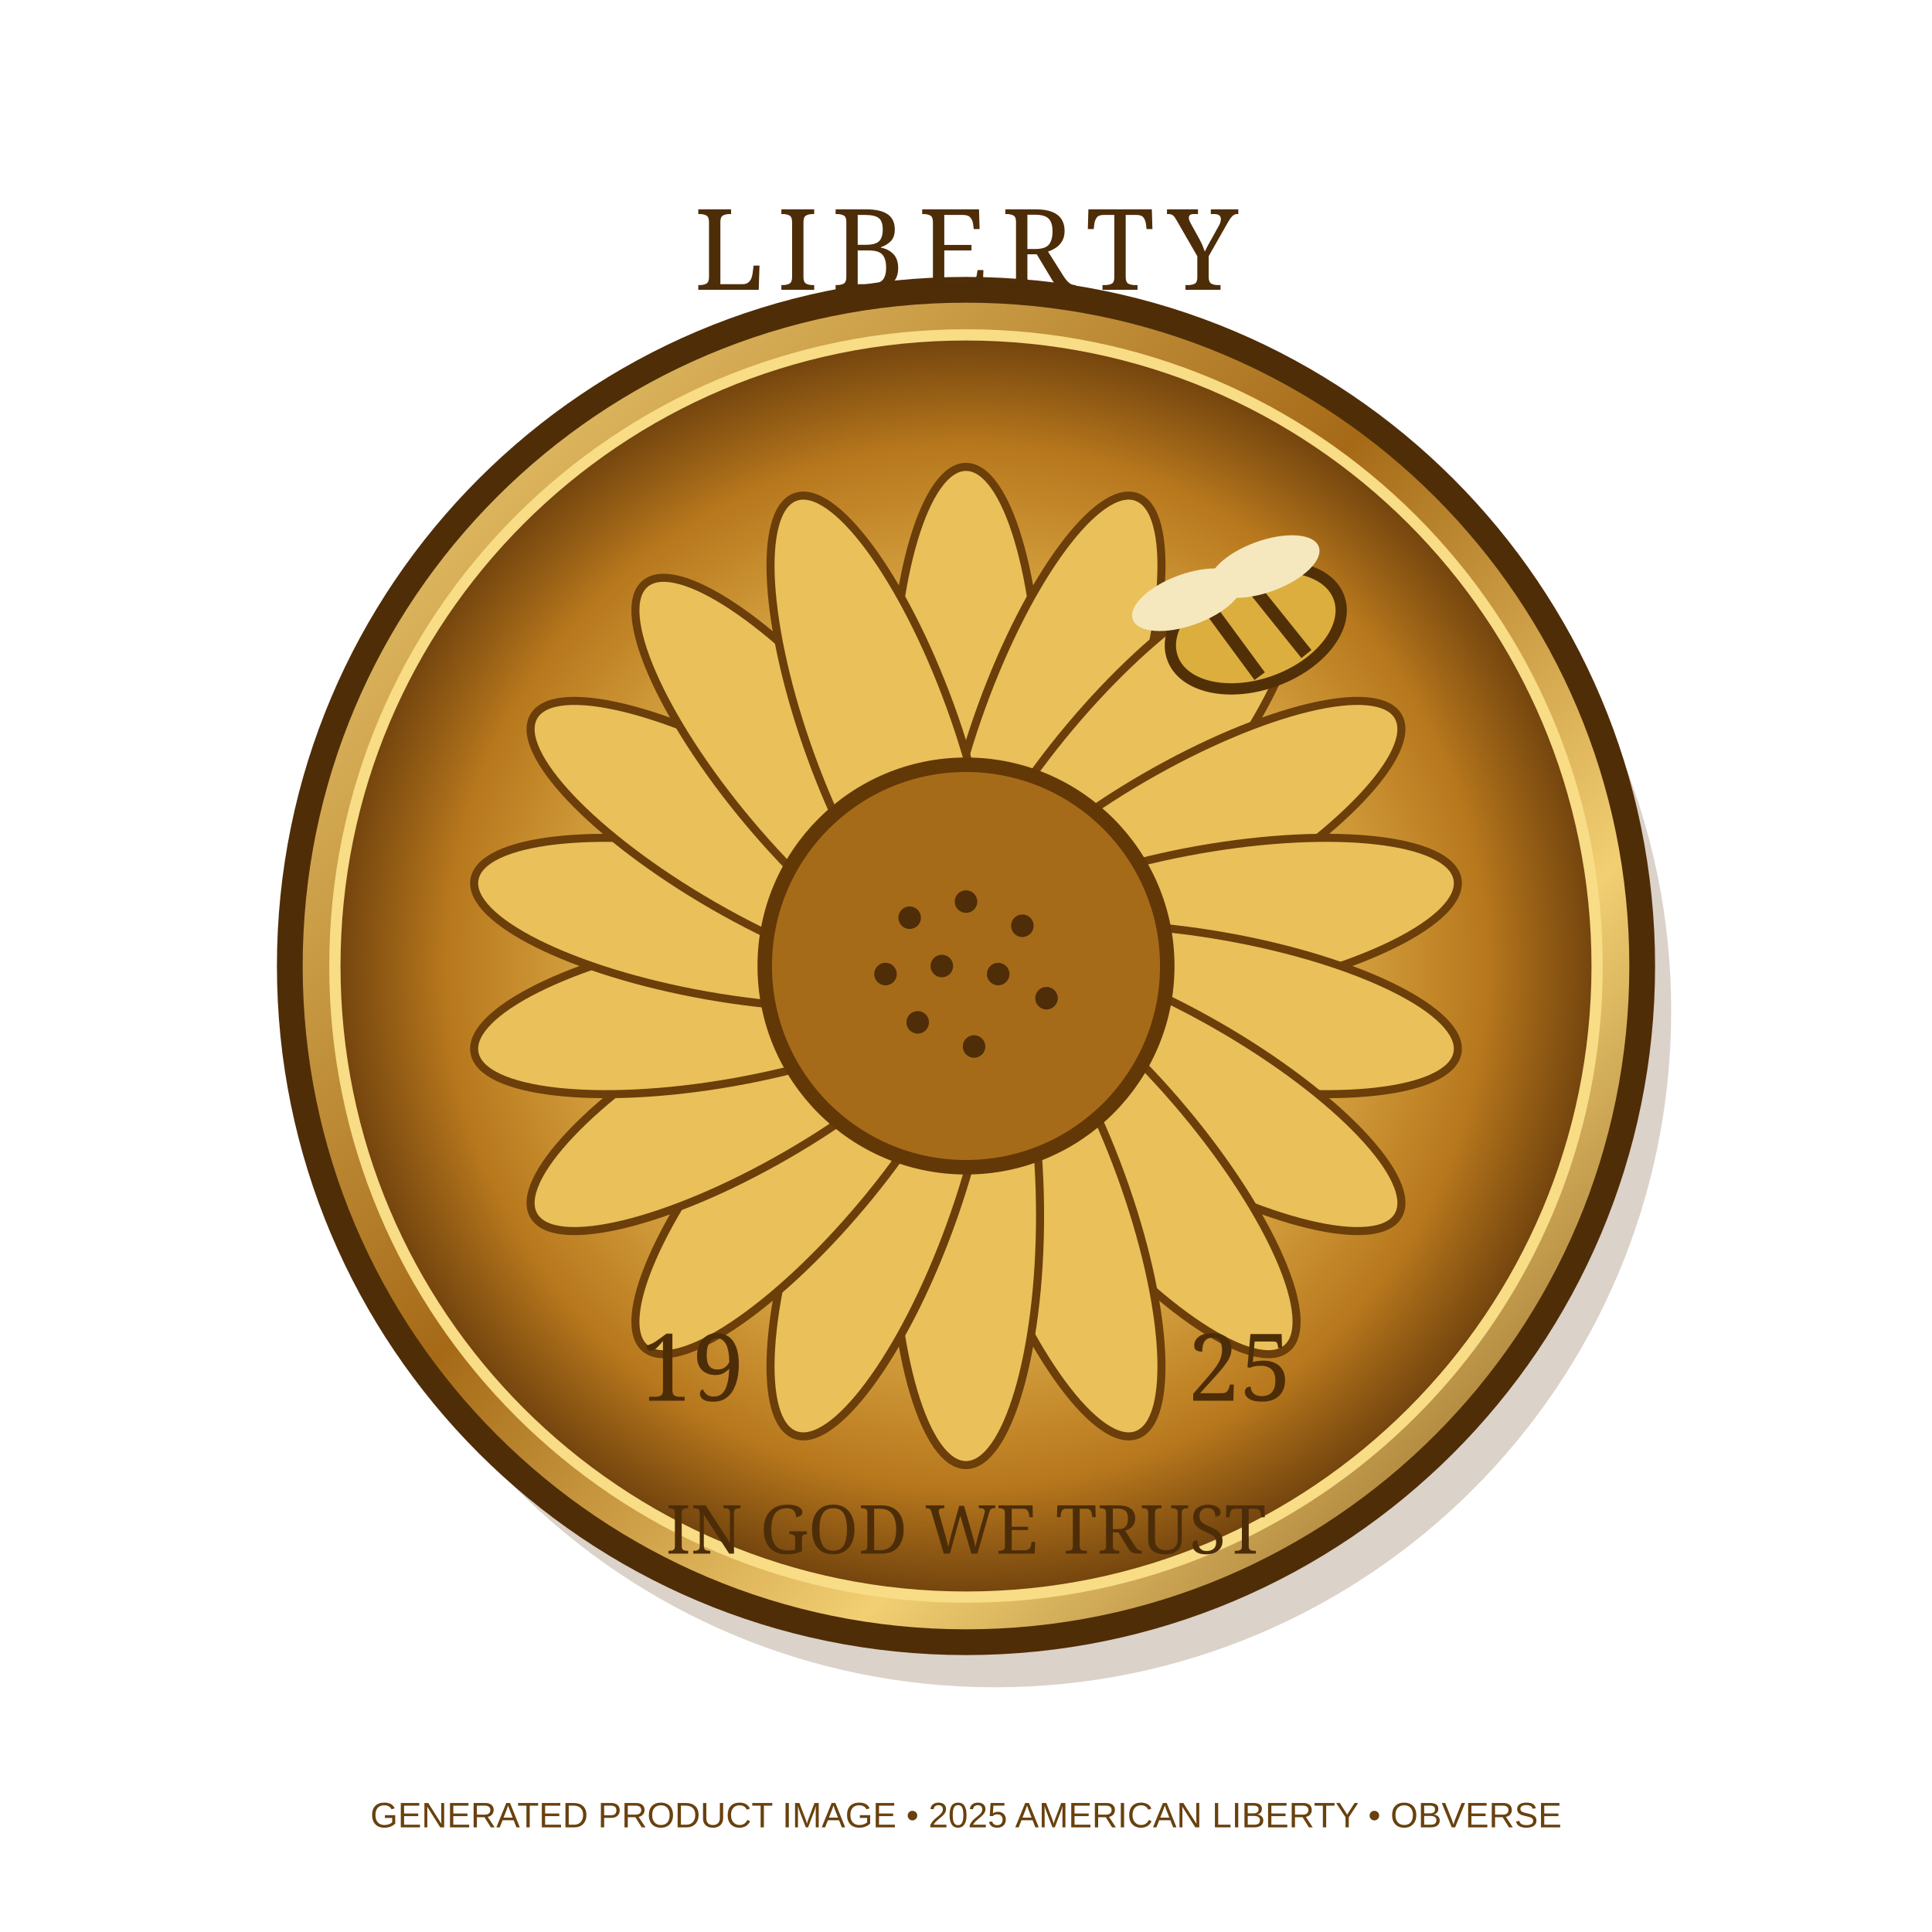
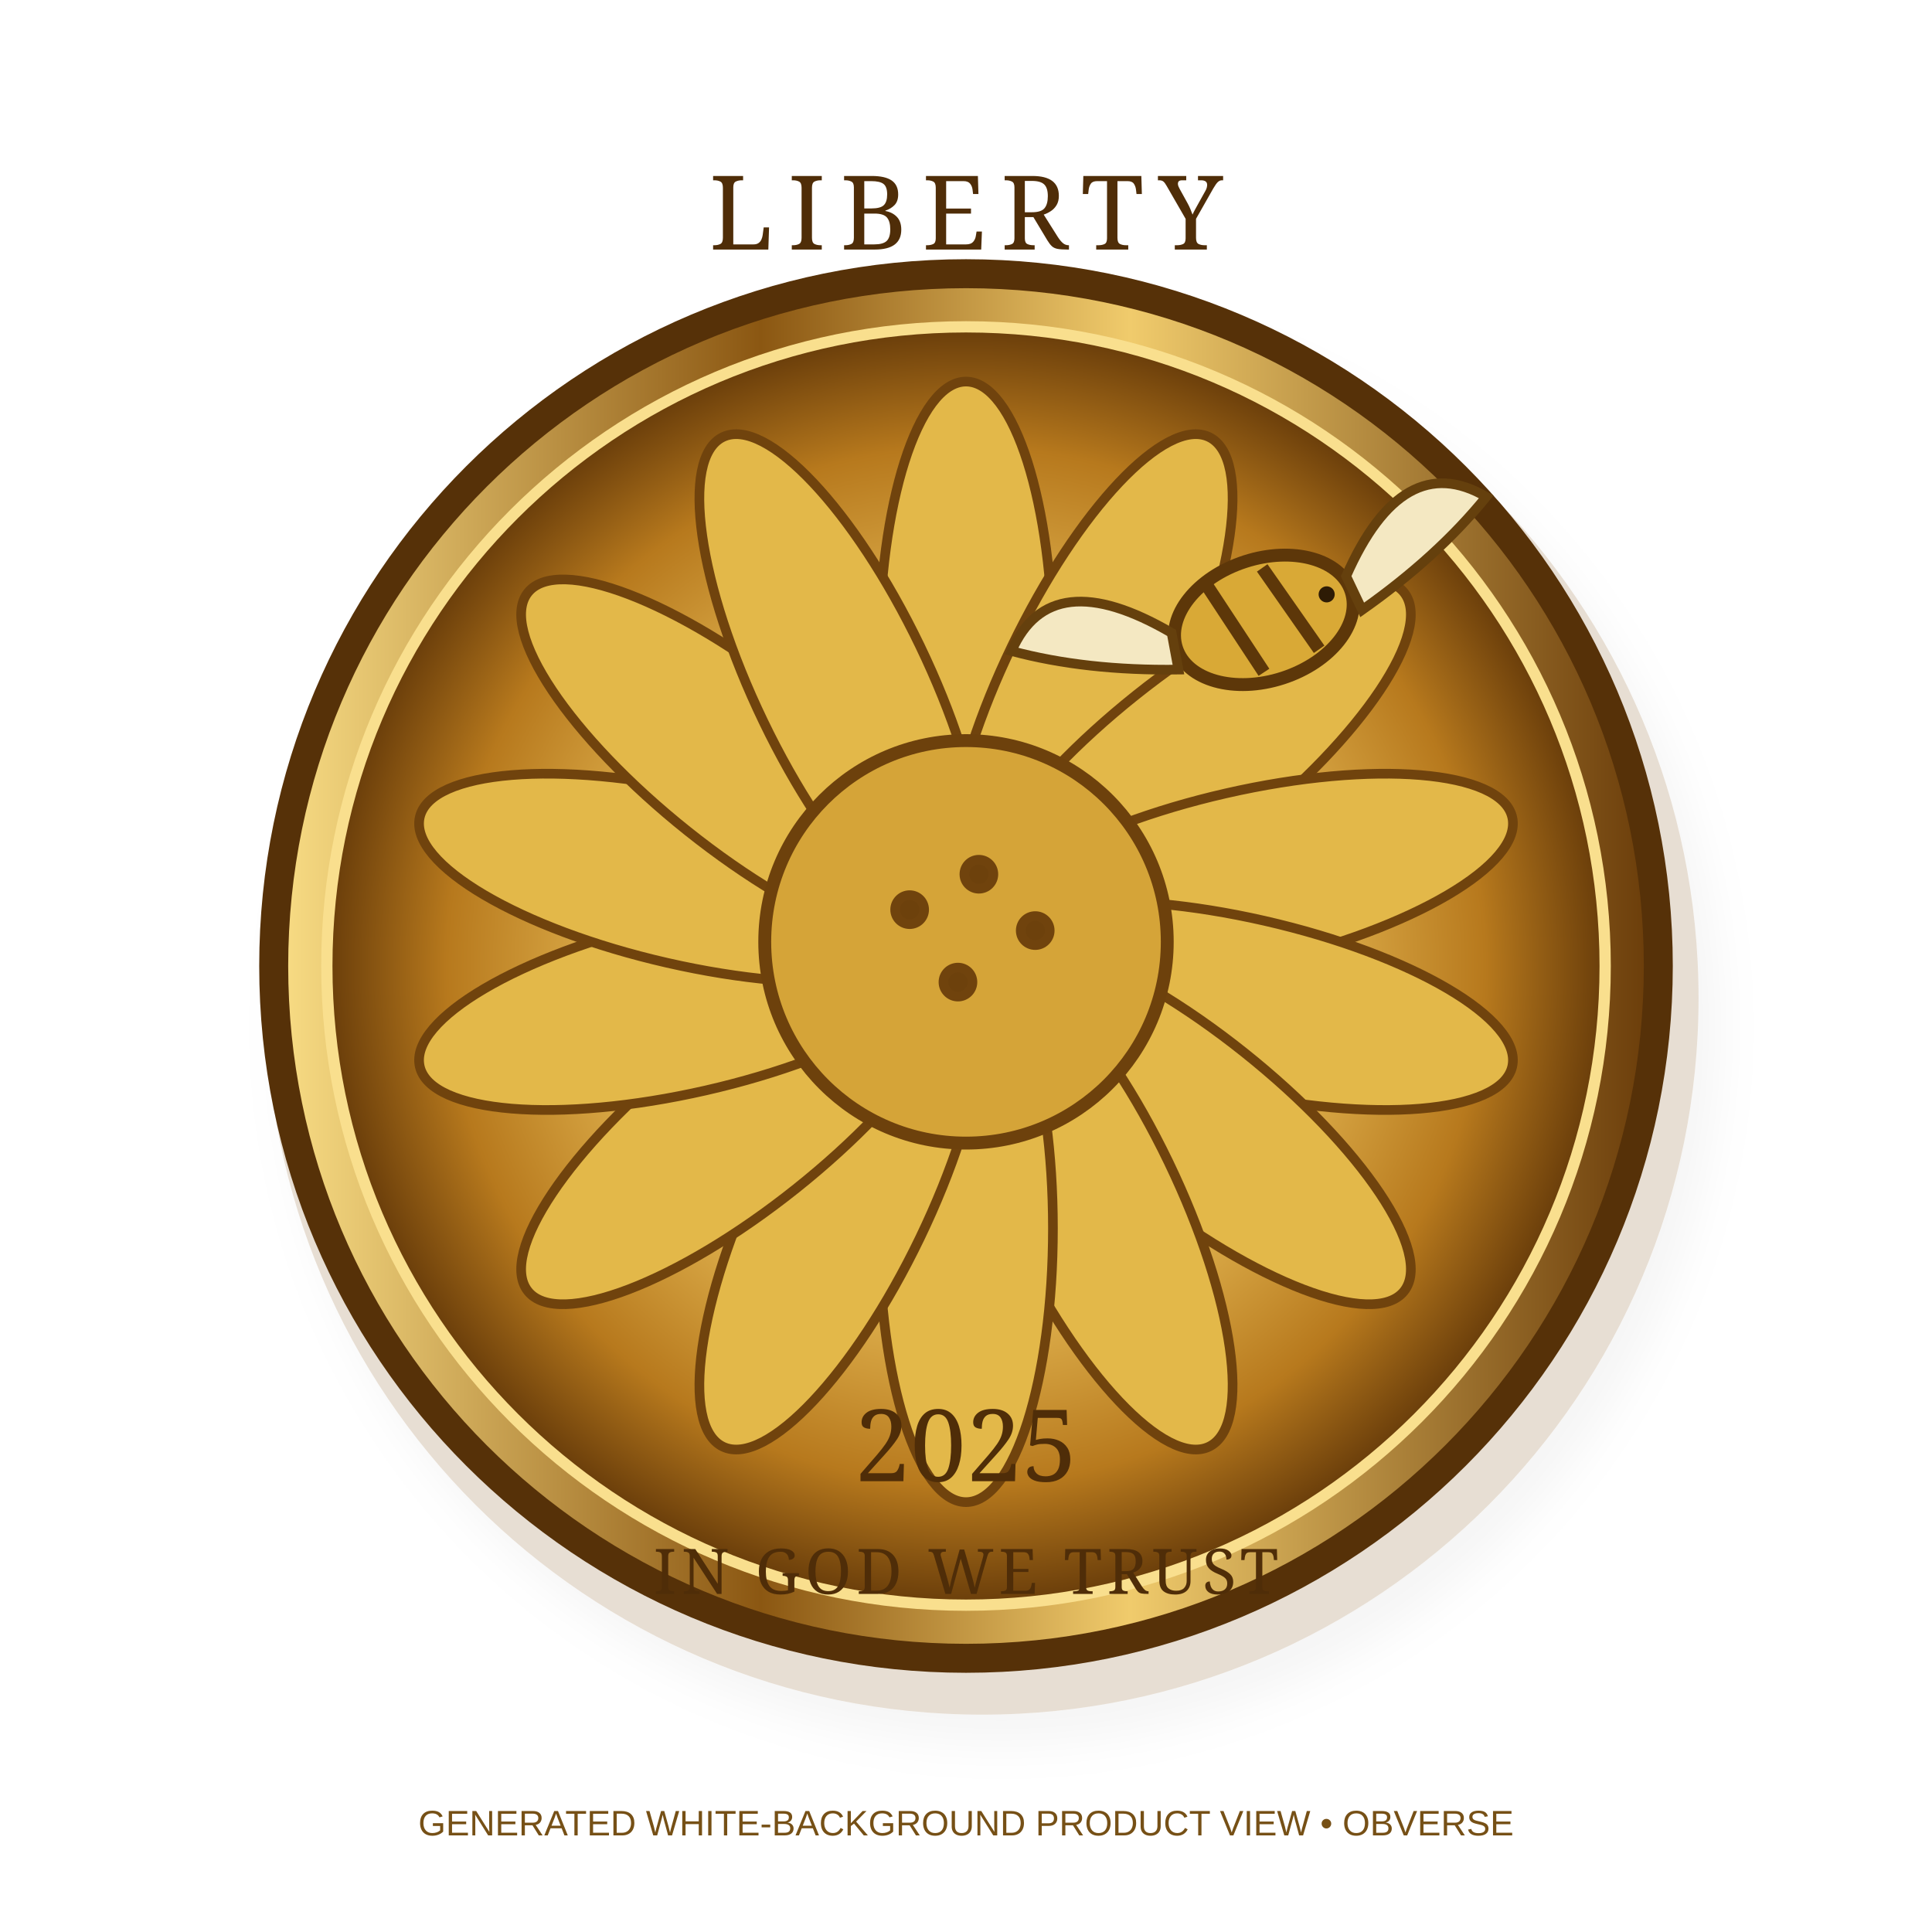
- <svg xmlns="http://www.w3.org/2000/svg" width="1200" height="1200">
-   <rect width="1200" height="1200" fill="white" />
+ <svg xmlns="http://www.w3.org/2000/svg" width="1200" height="1200" viewBox="0 0 1200 1200">
  <defs>
-     <radialGradient id="gold">
-       <stop offset="0" stop-color="#fff0a8" />
-       <stop offset=".45" stop-color="#e7bb55" />
-       <stop offset=".82" stop-color="#b8781d" />
-       <stop offset="1" stop-color="#70420d" />
+     <radialGradient id="g">
+       <stop stop-color="#fff3b0" />
+       <stop offset=".48" stop-color="#e8bd58" />
+       <stop offset=".82" stop-color="#b7791d" />
+       <stop offset="1" stop-color="#6d400b" />
    </radialGradient>
-     <linearGradient id="rim" x1="0" y1="0" x2="1" y2="1">
-       <stop stop-color="#f7dc82" />
-       <stop offset=".45" stop-color="#a66a17" />
-       <stop offset=".7" stop-color="#f1cf72" />
-       <stop offset="1" stop-color="#75460f" />
+     <linearGradient id="r">
+       <stop stop-color="#f8dc84" />
+       <stop offset=".35" stop-color="#8b5712" />
+       <stop offset=".62" stop-color="#f0cb6c" />
+       <stop offset="1" stop-color="#6b3d0a" />
    </linearGradient>
+     <filter id="s">
+       <feDropShadow dx="12" dy="18" stdDeviation="14" flood-opacity=".22" />
+     </filter>
  </defs>
-   <g transform="rotate(0 600 600)">
-     <ellipse cx="618" cy="628" rx="420" ry="420" fill="#5a3308" opacity=".22" />
-     <circle cx="600" cy="600" r="420" fill="url(#rim)" stroke="#4f2d07" stroke-width="16" />
-     <circle cx="600" cy="600" r="392" fill="url(#gold)" stroke="#f8dc86" stroke-width="7" />
+   <rect width="1200" height="1200" fill="#fff" />
+   <circle cx="610" cy="620" r="445" fill="#7b4a10" opacity=".18" filter="url(#s)" />
+   <circle cx="600" cy="600" r="430" fill="url(#r)" stroke="#563108" stroke-width="18" />
+   <circle cx="600" cy="600" r="397" fill="url(#g)" stroke="#f9df8e" stroke-width="7" />
+   <g transform="translate(600 585)" fill="#e3b849" stroke="#70430d" stroke-width="6">
+     <g>
+       <ellipse cx="0" cy="-178" rx="54" ry="170" transform="rotate(0)" />
+       <ellipse cx="0" cy="-178" rx="54" ry="170" transform="rotate(25.71429)" />
+       <ellipse cx="0" cy="-178" rx="54" ry="170" transform="rotate(51.42857)" />
+       <ellipse cx="0" cy="-178" rx="54" ry="170" transform="rotate(77.14286)" />
+       <ellipse cx="0" cy="-178" rx="54" ry="170" transform="rotate(102.8571)" />
+       <ellipse cx="0" cy="-178" rx="54" ry="170" transform="rotate(128.5714)" />
+       <ellipse cx="0" cy="-178" rx="54" ry="170" transform="rotate(154.2857)" />
+       <ellipse cx="0" cy="-178" rx="54" ry="170" transform="rotate(180)" />
+       <ellipse cx="0" cy="-178" rx="54" ry="170" transform="rotate(205.7143)" />
+       <ellipse cx="0" cy="-178" rx="54" ry="170" transform="rotate(231.4286)" />
+       <ellipse cx="0" cy="-178" rx="54" ry="170" transform="rotate(257.1429)" />
+       <ellipse cx="0" cy="-178" rx="54" ry="170" transform="rotate(282.8571)" />
+       <ellipse cx="0" cy="-178" rx="54" ry="170" transform="rotate(308.5714)" />
+       <ellipse cx="0" cy="-178" rx="54" ry="170" transform="rotate(334.2857)" />
+     </g>
+     <circle r="125" fill="#d5a438" stroke="#6d410c" stroke-width="8" />
+     <circle cx="-35" cy="-20" r="9" fill="#6d410c" />
+     <circle cx="8" cy="-42" r="9" fill="#6d410c" />
+     <circle cx="43" cy="-7" r="9" fill="#6d410c" />
+     <circle cx="-5" cy="25" r="9" fill="#6d410c" />
  </g>
-   <g transform="translate(600 600)" fill="#e9c05a" stroke="#6b3e0a" stroke-width="5">
-     <ellipse cx="0" cy="-155" rx="46" ry="155" transform="rotate(0)" />
-     <ellipse cx="0" cy="-155" rx="46" ry="155" transform="rotate(20)" />
-     <ellipse cx="0" cy="-155" rx="46" ry="155" transform="rotate(40)" />
-     <ellipse cx="0" cy="-155" rx="46" ry="155" transform="rotate(60)" />
-     <ellipse cx="0" cy="-155" rx="46" ry="155" transform="rotate(80)" />
-     <ellipse cx="0" cy="-155" rx="46" ry="155" transform="rotate(100)" />
-     <ellipse cx="0" cy="-155" rx="46" ry="155" transform="rotate(120)" />
-     <ellipse cx="0" cy="-155" rx="46" ry="155" transform="rotate(140)" />
-     <ellipse cx="0" cy="-155" rx="46" ry="155" transform="rotate(160)" />
-     <ellipse cx="0" cy="-155" rx="46" ry="155" transform="rotate(180)" />
-     <ellipse cx="0" cy="-155" rx="46" ry="155" transform="rotate(200)" />
-     <ellipse cx="0" cy="-155" rx="46" ry="155" transform="rotate(220)" />
-     <ellipse cx="0" cy="-155" rx="46" ry="155" transform="rotate(240)" />
-     <ellipse cx="0" cy="-155" rx="46" ry="155" transform="rotate(260)" />
-     <ellipse cx="0" cy="-155" rx="46" ry="155" transform="rotate(280)" />
-     <ellipse cx="0" cy="-155" rx="46" ry="155" transform="rotate(300)" />
-     <ellipse cx="0" cy="-155" rx="46" ry="155" transform="rotate(320)" />
-     <ellipse cx="0" cy="-155" rx="46" ry="155" transform="rotate(340)" />
+   <g transform="translate(785 385) rotate(-18)">
+     <ellipse rx="57" ry="38" fill="#d9a936" stroke="#5d3709" stroke-width="8" />
+     <path d="M-27 -31L-10 31M9 -31L27 28" stroke="#5d3709" stroke-width="8" />
+     <path d="M-57 -10 Q-115 -75 -155 -30 Q-115 -4 -60 13Z" fill="#f4e8c2" stroke="#65400d" stroke-width="6" />
+     <path d="M57 -10 Q115 -75 155 -30 Q115 -4 60 13Z" fill="#f4e8c2" stroke="#65400d" stroke-width="6" />
+     <circle cx="42" cy="-3" r="5" fill="#2d1b05" />
  </g>
-   <circle cx="600" cy="600" r="125" fill="#a66b18" stroke="#633807" stroke-width="9" />
-   <g fill="#4e2d08">
-     <circle cx="565" cy="570" r="7" />
-     <circle cx="600" cy="560" r="7" />
-     <circle cx="635" cy="575" r="7" />
-     <circle cx="550" cy="605" r="7" />
-     <circle cx="585" cy="600" r="7" />
-     <circle cx="620" cy="605" r="7" />
-     <circle cx="650" cy="620" r="7" />
-     <circle cx="570" cy="635" r="7" />
-     <circle cx="605" cy="650" r="7" />
+   <g fill="#4f2d08" font-family="Georgia,serif" text-anchor="middle">
+     <text x="600" y="155" font-size="64" letter-spacing="9">LIBERTY</text>
+     <text x="600" y="920" font-size="62">2025</text>
+     <text x="600" y="990" font-size="39" letter-spacing="3">IN GOD WE TRUST</text>
  </g>
-   <g fill="#4d2d08" font-family="Georgia" text-anchor="middle">
-     <text x="600" y="180" font-size="70" letter-spacing="8">LIBERTY</text>
-     <text x="430" y="870" font-size="58">19</text>
-     <text x="770" y="870" font-size="58">25</text>
-     <text x="600" y="965" font-size="42">IN GOD WE TRUST</text>
-   </g>
-   <g transform="translate(780 390) rotate(-20)">
-     <ellipse rx="55" ry="35" fill="#dcae3d" stroke="#513008" stroke-width="7" />
-     <path d="M-25 -29L-8 29M5 -30L24 26" stroke="#513008" stroke-width="8" />
-     <ellipse cx="-34" cy="-31" rx="36" ry="16" fill="#f5e8bf" />
-     <ellipse cx="18" cy="-34" rx="36" ry="16" fill="#f5e8bf" />
-   </g>
-   <text x="600" y="1135" text-anchor="middle" font-family="Arial" font-size="22" fill="#69410e">GENERATED PRODUCT IMAGE • 2025 AMERICAN LIBERTY • OBVERSE</text>
+   <text x="600" y="1140" text-anchor="middle" font-family="Arial" font-size="22" fill="#765016">GENERATED WHITE-BACKGROUND PRODUCT VIEW • OBVERSE</text>
</svg>
